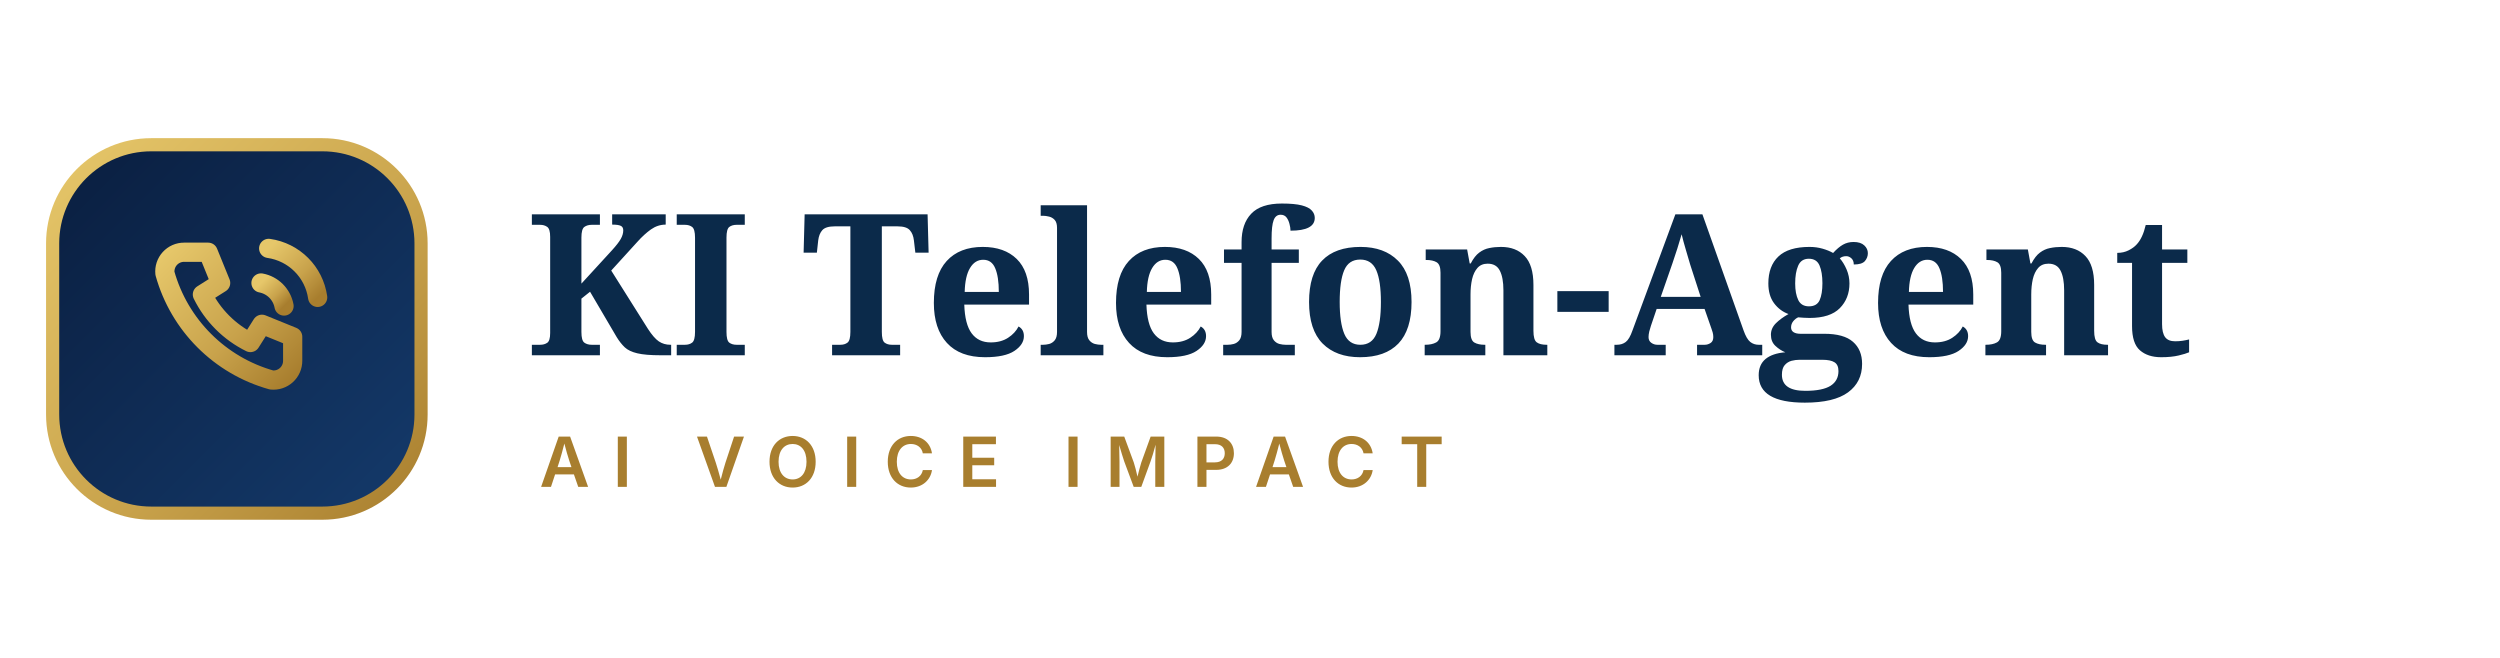
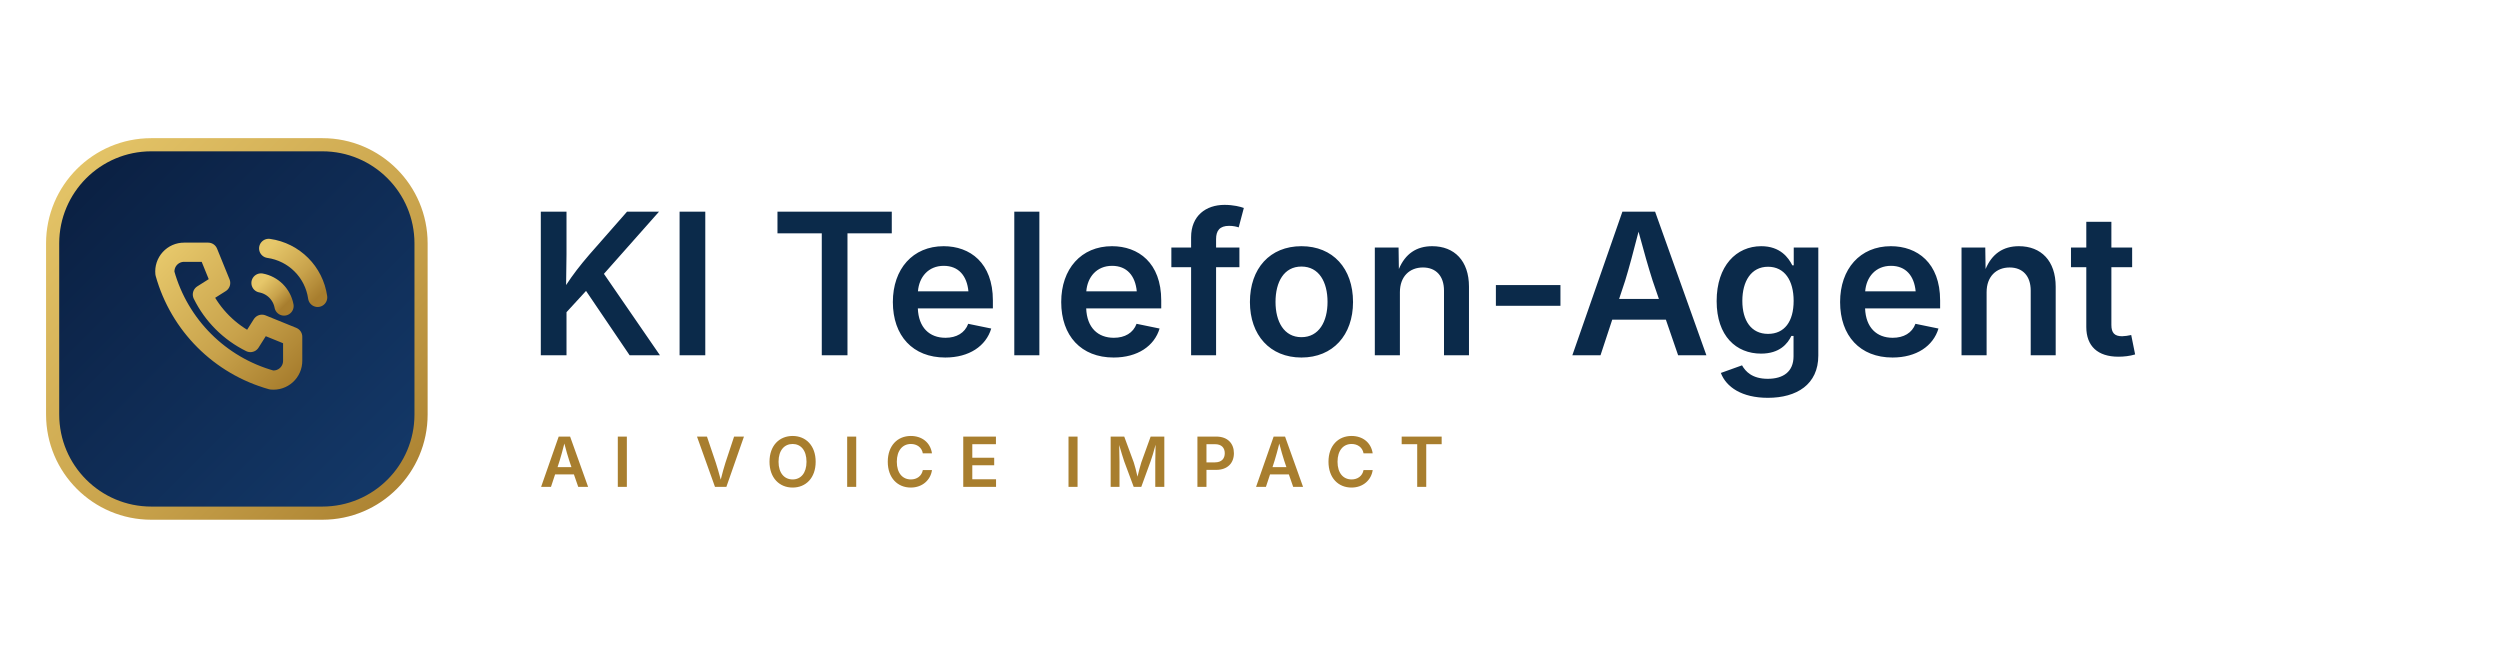
- <svg xmlns="http://www.w3.org/2000/svg" viewBox="0 0 380 100" width="380" height="100" font-family="'Fraunces','Georgia',serif">
+ <svg xmlns="http://www.w3.org/2000/svg" viewBox="0 0 380 100" width="380" height="100" font-family="'Plus Jakarta Sans','Inter',sans-serif">
  <defs>
    <linearGradient id="gold" x1="0" y1="0" x2="1" y2="1">
      <stop offset="0" stop-color="#E6C76A" />
      <stop offset="0.6" stop-color="#C8A24B" />
      <stop offset="1" stop-color="#A87E2E" />
    </linearGradient>
    <linearGradient id="navy" x1="0" y1="0" x2="1" y2="1">
      <stop offset="0" stop-color="#0A1E3F" />
      <stop offset="1" stop-color="#143A6B" />
    </linearGradient>
  </defs>
  <rect x="8" y="22" width="56" height="56" rx="15" fill="url(#navy)" stroke="url(#gold)" stroke-width="2" />
  <g transform="translate(18.5,32.5) scale(1.46)" fill="none" stroke="url(#gold)" stroke-width="2" stroke-linecap="round" stroke-linejoin="round">
    <path d="M15.3 3.6a6 6 0 0 1 5.1 5.1" />
    <path d="M14.5 7.2a3 3 0 0 1 2.4 2.4" />
    <path d="M6.5 4h2.5l1.3 3.2-1.9 1.2a11 11 0 0 0 5 5l1.2-1.9 3.2 1.3v2.5a2 2 0 0 1-2.2 2A16 16 0 0 1 4.5 6.2 2 2 0 0 1 6.5 4z" />
  </g>
  <text x="80" y="54" font-size="30" font-weight="600" fill="#0B2A4A">KI Telefon-Agent</text>
  <text x="82" y="74" font-family="'Inter',Arial,sans-serif" font-size="10.5" font-weight="600" letter-spacing="3.5" fill="#A87E2E">AI VOICE IMPACT</text>
</svg>
